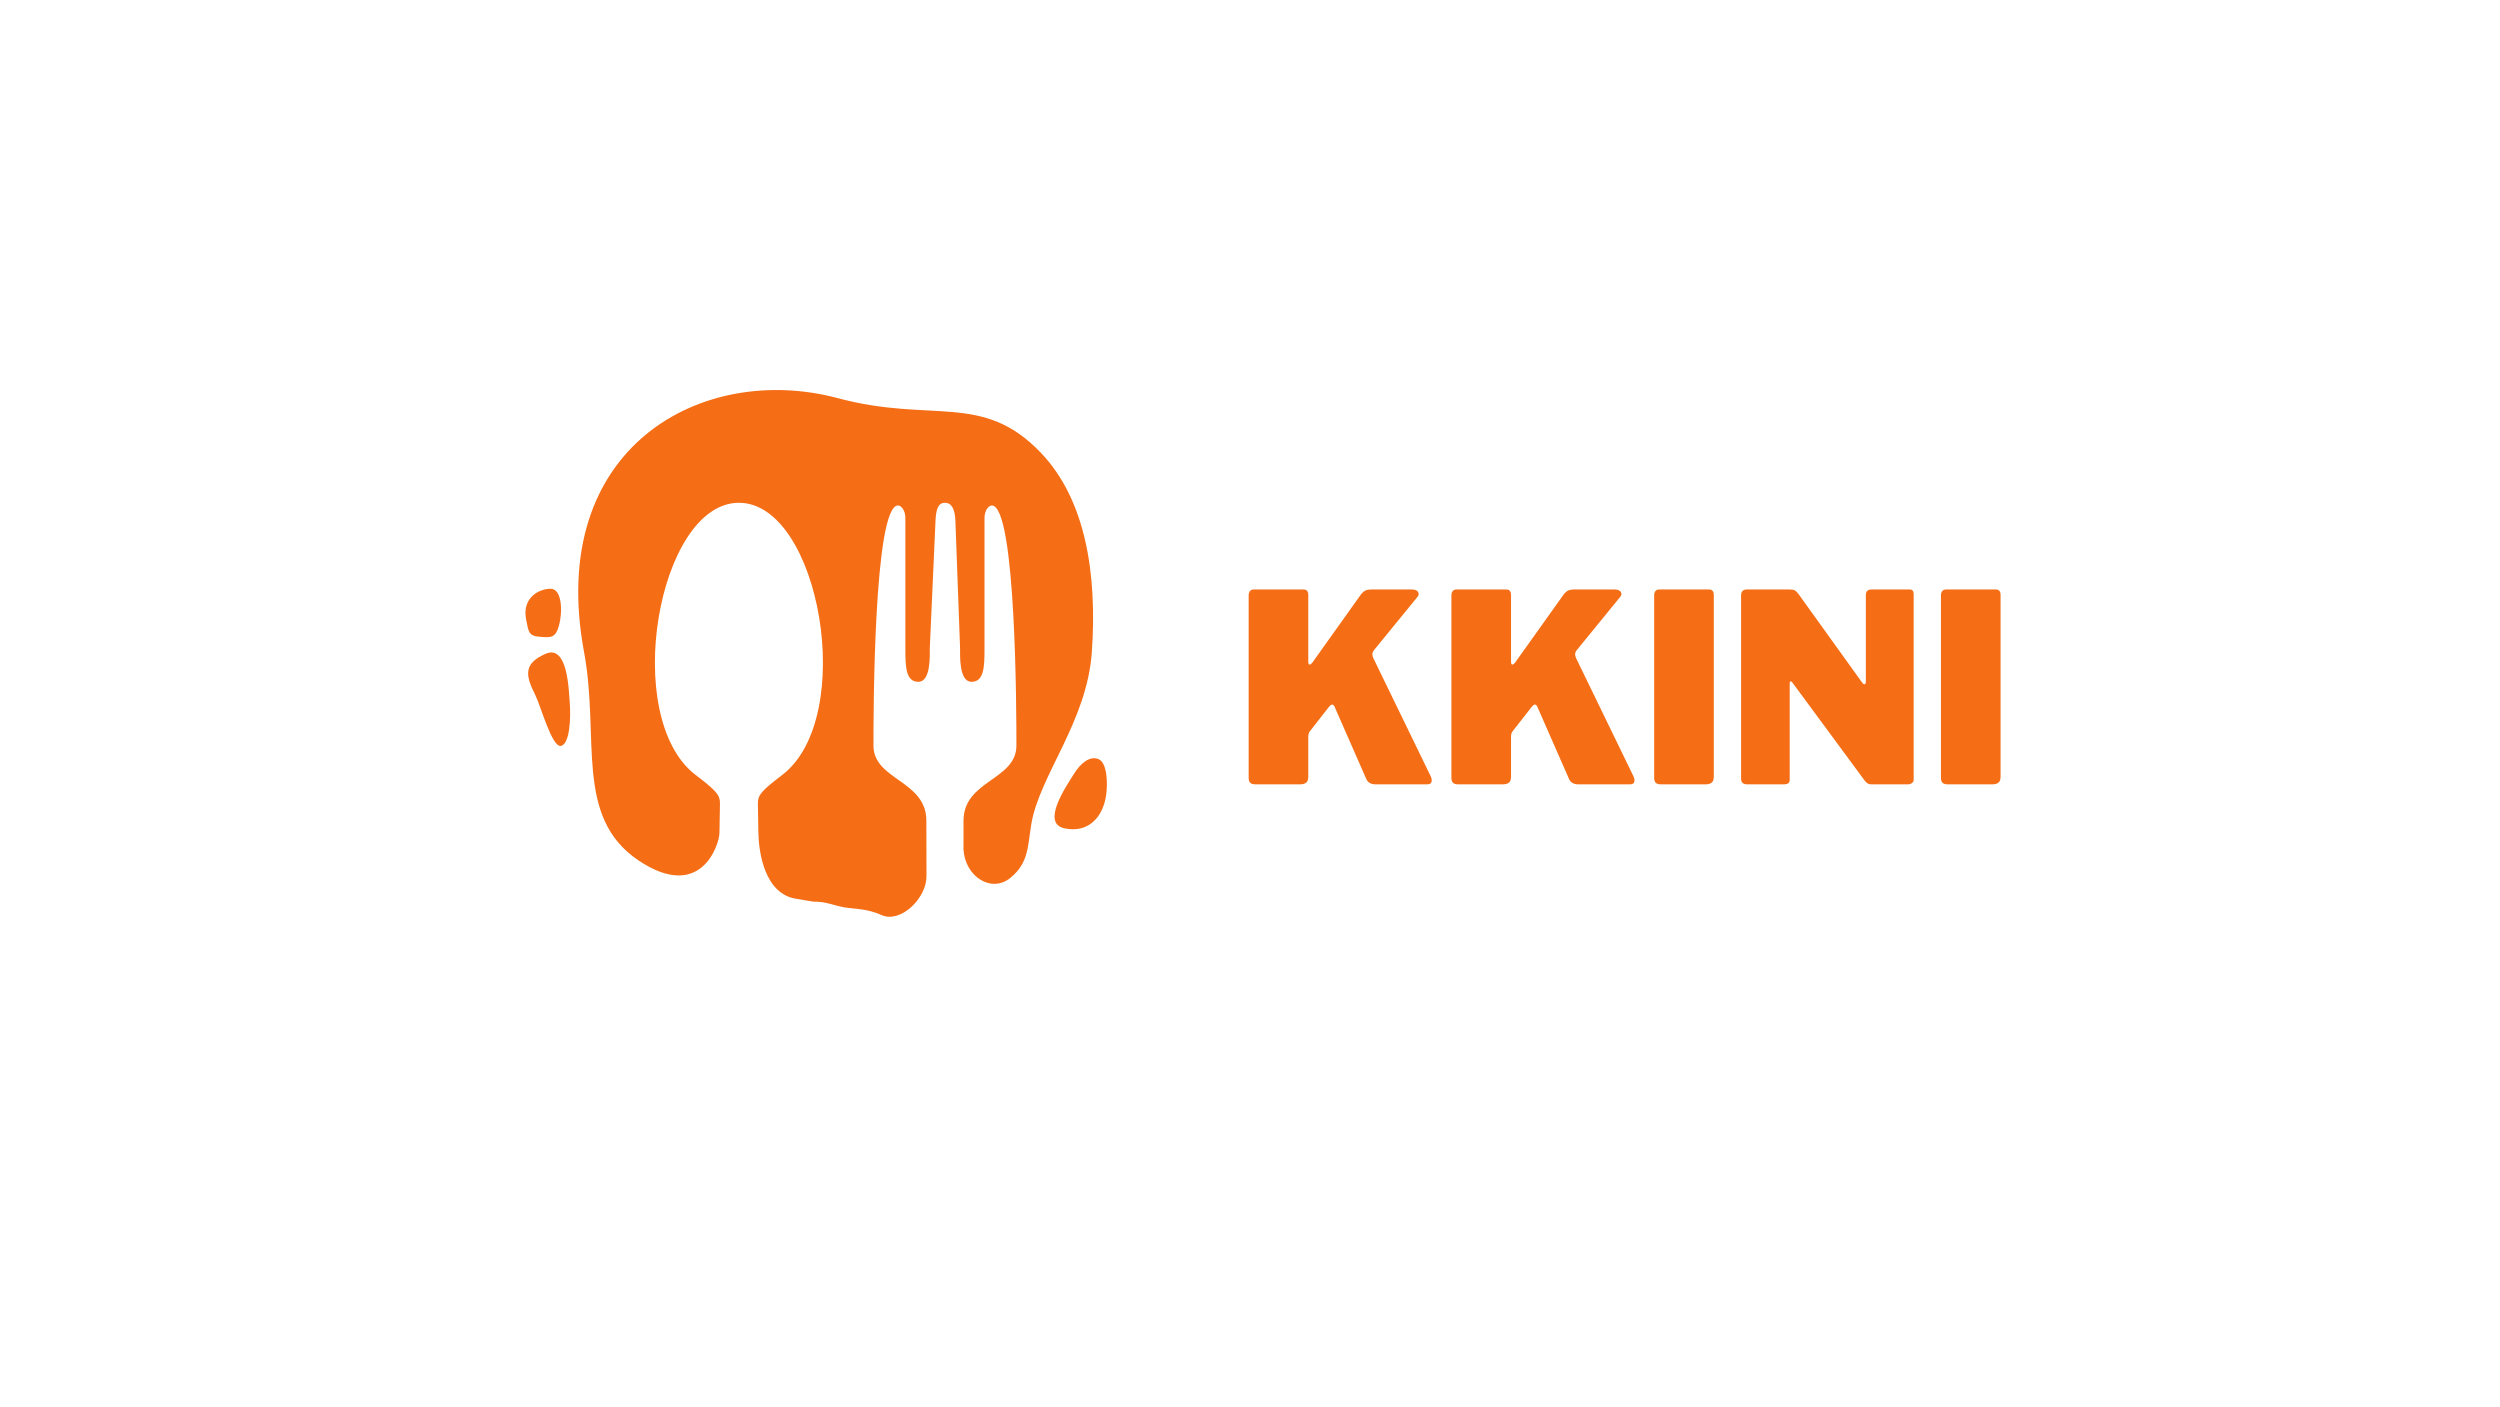
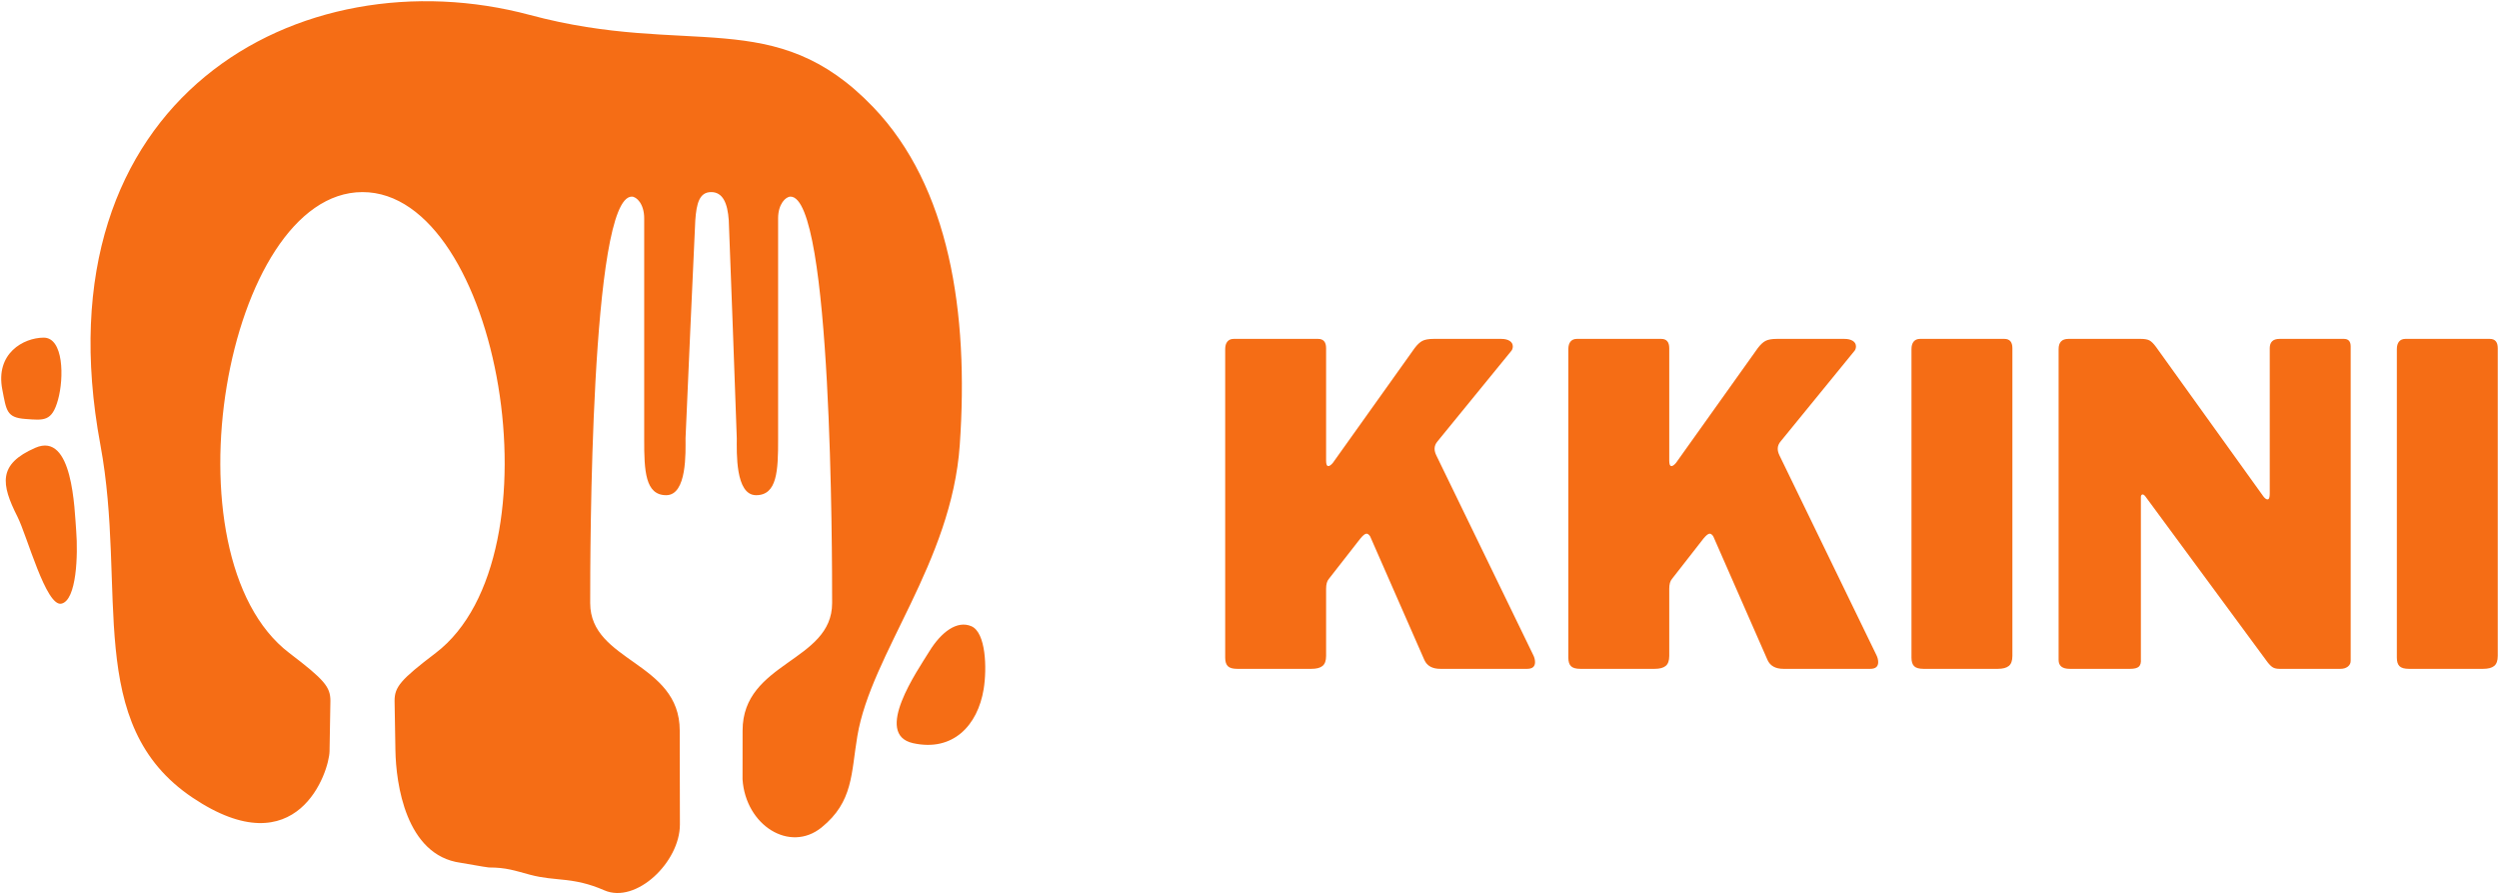
- <svg xmlns="http://www.w3.org/2000/svg" width="1920" zoomAndPan="magnify" viewBox="0 0 1440 810" height="1080" preserveAspectRatio="xMidYMid meet" version="1.0">
-   <defs>
-     <g />
-   </defs>
-   <path fill="#f56d15" d="M 571.289 291.145 C 585.406 291.145 585.453 412.875 585.453 429.41 C 585.453 449.469 554.98 449.34 554.98 472.781 C 554.98 478.504 554.969 484.016 554.961 489.383 C 556.008 505.078 571.074 514.496 581.871 505.738 C 592.668 496.977 591.887 487.441 594.035 474.668 C 598.766 446.508 626.098 415.781 628.895 375.602 C 632.039 330.508 625.352 287.711 599.422 260.676 C 565.859 225.68 536.895 243.895 482.656 229.359 C 404.648 208.457 314.43 257.352 336.418 375.602 C 345.602 424.965 330.617 470.648 367.773 495.602 C 403.668 519.699 414.289 486.555 414.406 479.828 L 414.699 462.684 C 414.699 457.953 412.703 455.535 400.719 446.41 C 357.285 413.328 379.031 289.602 425.621 289.602 C 472.207 289.598 493.953 413.328 450.52 446.41 C 438.531 455.535 436.539 457.953 436.539 462.688 C 436.633 468.309 436.637 468.375 436.824 479.555 C 437.016 490.734 440.316 515.207 458.992 517.762 C 460.551 517.977 467.043 519.211 468.633 519.363 C 474.551 519.363 477.305 520.406 482.656 521.836 C 491.453 524.191 497.148 522.43 507.93 527.137 C 518.715 531.84 533.648 517.539 533.645 504.758 C 533.633 491.98 533.586 484.094 533.586 472.781 C 533.586 449.34 503.113 449.469 503.113 429.41 C 503.113 412.875 503.16 291.145 517.277 291.145 C 518.902 291.145 521.492 293.641 521.492 298.492 L 521.492 373.645 C 521.469 384.453 521.844 392.715 528.988 392.715 C 536.137 392.715 535.562 377.973 535.562 373.363 C 535.562 372.133 538.805 300.398 538.879 299.266 C 539.281 293.352 540.32 289.602 544.285 289.602 C 548.238 289.598 549.887 293.352 550.281 299.266 C 550.359 300.398 553.004 372.133 553.004 373.363 C 553.004 377.973 552.43 392.715 559.578 392.715 C 566.723 392.715 567.094 384.453 567.07 373.645 L 567.07 298.492 C 567.07 293.641 569.664 291.145 571.289 291.145 Z M 310.836 366.777 C 317.207 367.25 319.918 367.734 321.996 360.25 C 324.07 352.77 323.906 339.07 317.078 339.117 C 310.258 339.172 300.641 344.43 303.031 356.762 C 304.422 363.91 304.465 366.312 310.836 366.777 Z M 323.156 429.617 C 328.383 428.457 328.797 412.727 328.195 405.066 C 327.594 397.402 327.039 371.023 314.277 376.59 C 301.52 382.152 302.562 388.906 308.199 400.059 C 311.469 406.52 317.93 430.781 323.156 429.617 Z M 632.871 437.309 C 627.961 435.168 622.543 439.316 618.52 445.867 C 614.492 452.406 599.395 474.051 612.984 477.074 C 626.578 480.09 635.008 471.031 637.023 458.703 C 638.188 451.551 637.777 439.445 632.871 437.309 " fill-opacity="1" fill-rule="evenodd" />
-   <g fill="#f56d15" fill-opacity="1">
-     <g transform="translate(711.367, 451.7918)">
-       <g>
-         <path d="M 112.703 -4.688 C 113.109 -3.883 113.312 -3.078 113.312 -2.266 C 113.312 -0.754 112.406 0 110.594 0 L 81.094 0 C 78.363 0 76.547 -1.008 75.641 -3.031 L 57.188 -45.078 C 56.781 -45.68 56.375 -45.984 55.969 -45.984 C 55.469 -45.984 54.766 -45.43 53.859 -44.328 L 43.109 -30.562 C 42.504 -29.852 42.203 -28.742 42.203 -27.234 L 42.203 -4.391 C 42.203 -2.773 41.797 -1.641 40.984 -0.984 C 40.18 -0.328 38.926 0 37.219 0 L 11.953 0 C 10.441 0 9.379 -0.301 8.766 -0.906 C 8.16 -1.508 7.859 -2.469 7.859 -3.781 L 7.859 -108.766 C 7.859 -109.879 8.109 -110.738 8.609 -111.344 C 9.117 -111.945 9.828 -112.25 10.734 -112.25 L 39.484 -112.25 C 41.297 -112.25 42.203 -111.191 42.203 -109.078 L 42.203 -70.797 C 42.203 -69.586 42.457 -68.984 42.969 -68.984 C 43.363 -68.984 43.867 -69.336 44.484 -70.047 L 72.312 -109.078 C 73.219 -110.285 74.098 -111.113 74.953 -111.562 C 75.816 -112.02 77.102 -112.25 78.812 -112.25 L 101.812 -112.25 C 103.02 -112.25 103.977 -112.02 104.688 -111.562 C 105.395 -111.113 105.75 -110.484 105.75 -109.672 C 105.75 -108.973 105.492 -108.367 104.984 -107.859 L 80.172 -77.453 C 79.473 -76.648 79.125 -75.797 79.125 -74.891 C 79.125 -74.18 79.32 -73.422 79.719 -72.609 Z M 112.703 -4.688 " />
-       </g>
-     </g>
-   </g>
-   <g fill="#f56d15" fill-opacity="1">
-     <g transform="translate(828.152, 451.7918)">
-       <g>
-         <path d="M 112.703 -4.688 C 113.109 -3.883 113.312 -3.078 113.312 -2.266 C 113.312 -0.754 112.406 0 110.594 0 L 81.094 0 C 78.363 0 76.547 -1.008 75.641 -3.031 L 57.188 -45.078 C 56.781 -45.68 56.375 -45.984 55.969 -45.984 C 55.469 -45.984 54.766 -45.43 53.859 -44.328 L 43.109 -30.562 C 42.504 -29.852 42.203 -28.742 42.203 -27.234 L 42.203 -4.391 C 42.203 -2.773 41.797 -1.641 40.984 -0.984 C 40.18 -0.328 38.926 0 37.219 0 L 11.953 0 C 10.441 0 9.379 -0.301 8.766 -0.906 C 8.16 -1.508 7.859 -2.469 7.859 -3.781 L 7.859 -108.766 C 7.859 -109.879 8.109 -110.738 8.609 -111.344 C 9.117 -111.945 9.828 -112.25 10.734 -112.25 L 39.484 -112.25 C 41.297 -112.25 42.203 -111.191 42.203 -109.078 L 42.203 -70.797 C 42.203 -69.586 42.457 -68.984 42.969 -68.984 C 43.363 -68.984 43.867 -69.336 44.484 -70.047 L 72.312 -109.078 C 73.219 -110.285 74.098 -111.113 74.953 -111.562 C 75.816 -112.02 77.102 -112.25 78.812 -112.25 L 101.812 -112.25 C 103.02 -112.25 103.977 -112.02 104.688 -111.562 C 105.395 -111.113 105.75 -110.484 105.75 -109.672 C 105.75 -108.973 105.492 -108.367 104.984 -107.859 L 80.172 -77.453 C 79.473 -76.648 79.125 -75.797 79.125 -74.891 C 79.125 -74.18 79.32 -73.422 79.719 -72.609 Z M 112.703 -4.688 " />
-       </g>
-     </g>
-   </g>
-   <g fill="#f56d15" fill-opacity="1">
-     <g transform="translate(944.9371, 451.7918)">
-       <g>
-         <path d="M 39.484 -112.25 C 41.297 -112.25 42.203 -111.191 42.203 -109.078 L 42.203 -4.391 C 42.203 -2.773 41.797 -1.641 40.984 -0.984 C 40.18 -0.328 38.926 0 37.219 0 L 11.953 0 C 10.441 0 9.379 -0.301 8.766 -0.906 C 8.16 -1.508 7.859 -2.469 7.859 -3.781 L 7.859 -108.766 C 7.859 -109.879 8.109 -110.738 8.609 -111.344 C 9.117 -111.945 9.828 -112.25 10.734 -112.25 Z M 39.484 -112.25 " />
-       </g>
-     </g>
-   </g>
-   <g fill="#f56d15" fill-opacity="1">
-     <g transform="translate(995.0094, 451.7918)">
-       <g>
-         <path d="M 104.984 -112.25 C 106.504 -112.25 107.266 -111.391 107.266 -109.672 L 107.266 -2.719 C 107.266 -1.914 106.938 -1.258 106.281 -0.75 C 105.625 -0.25 104.789 0 103.781 0 L 83.047 0 C 82.141 0 81.41 -0.148 80.859 -0.453 C 80.305 -0.754 79.676 -1.359 78.969 -2.266 L 37.359 -58.703 C 36.961 -59.203 36.613 -59.398 36.312 -59.297 C 36.008 -59.203 35.859 -58.898 35.859 -58.391 L 35.859 -3.328 C 35.953 -2.117 35.723 -1.258 35.172 -0.75 C 34.617 -0.25 33.633 0 32.219 0 L 11.656 0 C 9.125 0 7.859 -1.008 7.859 -3.031 L 7.859 -108.766 C 7.859 -111.086 8.969 -112.25 11.188 -112.25 L 35.859 -112.25 C 37.172 -112.25 38.148 -112.07 38.797 -111.719 C 39.453 -111.363 40.188 -110.633 41 -109.531 L 77.312 -59 C 77.914 -58.094 78.469 -57.641 78.969 -57.641 C 79.469 -57.641 79.719 -58.297 79.719 -59.609 L 79.719 -109.078 C 79.719 -111.191 80.828 -112.25 83.047 -112.25 Z M 104.984 -112.25 " />
-       </g>
-     </g>
-   </g>
-   <g fill="#f56d15" fill-opacity="1">
-     <g transform="translate(1110.13, 451.7918)">
-       <g>
-         <path d="M 39.484 -112.25 C 41.297 -112.25 42.203 -111.191 42.203 -109.078 L 42.203 -4.391 C 42.203 -2.773 41.797 -1.641 40.984 -0.984 C 40.18 -0.328 38.926 0 37.219 0 L 11.953 0 C 10.441 0 9.379 -0.301 8.766 -0.906 C 8.16 -1.508 7.859 -2.469 7.859 -3.781 L 7.859 -108.766 C 7.859 -109.879 8.109 -110.738 8.609 -111.344 C 9.117 -111.945 9.828 -112.25 10.734 -112.25 Z M 39.484 -112.25 " />
-       </g>
-     </g>
-   </g>
+ <svg xmlns="http://www.w3.org/2000/svg" width="1134" height="406" viewBox="0 0 1134 406" fill="none">
+   <path fill-rule="evenodd" clip-rule="evenodd" d="M358.719 89.193C377.542 89.193 377.604 251.5 377.604 273.547C377.604 300.292 336.974 300.12 336.974 331.375C336.974 339.005 336.958 346.354 336.948 353.51C338.344 374.437 358.432 386.995 372.828 375.318C387.224 363.635 386.182 350.922 389.047 333.891C395.354 296.344 431.797 255.375 435.526 201.802C439.719 141.677 430.802 84.615 396.229 48.568C351.479 1.906 312.859 26.193 240.542 6.812C136.531 -21.057 16.24 44.135 45.557 201.802C57.802 267.62 37.823 328.531 87.365 361.802C135.224 393.932 149.385 349.74 149.542 340.771L149.932 317.911C149.932 311.604 147.271 308.38 131.292 296.214C73.38 252.104 102.375 87.135 164.495 87.135C226.609 87.13 255.604 252.104 197.693 296.214C181.708 308.38 179.052 311.604 179.052 317.917C179.177 325.411 179.182 325.5 179.432 340.406C179.688 355.312 184.089 387.943 208.99 391.349C211.068 391.635 219.724 393.281 221.844 393.484C229.734 393.484 233.406 394.875 240.542 396.781C252.271 399.922 259.865 397.573 274.24 403.849C288.62 410.12 308.531 391.052 308.526 374.01C308.51 356.974 308.448 346.458 308.448 331.375C308.448 300.12 267.818 300.292 267.818 273.547C267.818 251.5 267.88 89.193 286.703 89.193C288.87 89.193 292.323 92.521 292.323 98.99V199.193C292.292 213.604 292.792 224.62 302.318 224.62C311.849 224.62 311.083 204.964 311.083 198.818C311.083 197.177 315.406 101.531 315.505 100.021C316.042 92.135 317.427 87.135 322.714 87.135C327.984 87.13 330.182 92.135 330.708 100.021C330.813 101.531 334.339 197.177 334.339 198.818C334.339 204.964 333.573 224.62 343.104 224.62C352.63 224.62 353.125 213.604 353.094 199.193V98.99C353.094 92.521 356.552 89.193 358.719 89.193ZM11.448 190.036C19.943 190.667 23.557 191.312 26.328 181.333C29.094 171.359 28.875 153.094 19.771 153.156C10.677 153.229 -2.146 160.24 1.042 176.682C2.896 186.214 2.953 189.417 11.448 190.036ZM27.875 273.823C34.844 272.276 35.396 251.302 34.594 241.089C33.792 230.87 33.052 195.698 16.036 203.12C-0.974 210.536 0.417 219.542 7.932 234.411C12.292 243.026 20.906 275.375 27.875 273.823ZM440.828 284.078C434.281 281.224 427.057 286.755 421.693 295.49C416.323 304.208 396.193 333.068 414.312 337.099C432.438 341.12 443.677 329.042 446.365 312.604C447.917 303.068 447.37 286.927 440.828 284.078Z" fill="#F56D15" />
+   <path d="M695.76 297.139C696.302 298.212 696.573 299.285 696.573 300.368C696.573 302.384 695.364 303.389 692.948 303.389H653.614C649.974 303.389 647.552 302.045 646.344 299.347L621.739 243.285C621.198 242.483 620.656 242.077 620.114 242.077C619.448 242.077 618.51 242.816 617.302 244.285L602.969 262.639C602.161 263.587 601.76 265.066 601.76 267.077V297.535C601.76 299.691 601.219 301.202 600.135 302.077C599.062 302.952 597.39 303.389 595.114 303.389H561.427C559.411 303.389 557.995 302.988 557.177 302.181C556.37 301.379 555.969 300.097 555.969 298.347V158.368C555.969 156.884 556.302 155.738 556.969 154.931C557.646 154.129 558.594 153.722 559.802 153.722H598.135C600.552 153.722 601.76 155.134 601.76 157.952V208.993C601.76 210.608 602.099 211.41 602.781 211.41C603.307 211.41 603.979 210.941 604.802 209.993L641.906 157.952C643.114 156.342 644.286 155.238 645.427 154.639C646.578 154.03 648.291 153.722 650.573 153.722H681.239C682.849 153.722 684.125 154.03 685.073 154.639C686.015 155.238 686.489 156.077 686.489 157.16C686.489 158.092 686.146 158.899 685.469 159.577L652.385 200.118C651.453 201.191 650.989 202.327 650.989 203.535C650.989 204.483 651.25 205.493 651.781 206.577L695.76 297.139Z" fill="#F56D15" />
+   <path d="M851.474 297.139C852.015 298.212 852.286 299.285 852.286 300.368C852.286 302.384 851.078 303.389 848.661 303.389H809.328C805.687 303.389 803.265 302.045 802.057 299.347L777.453 243.285C776.911 242.483 776.369 242.077 775.828 242.077C775.161 242.077 774.224 242.816 773.015 244.285L758.682 262.639C757.875 263.587 757.474 265.066 757.474 267.077V297.535C757.474 299.691 756.932 301.202 755.849 302.077C754.776 302.952 753.104 303.389 750.828 303.389H717.14C715.125 303.389 713.708 302.988 712.89 302.181C712.083 301.379 711.682 300.097 711.682 298.347V158.368C711.682 156.884 712.015 155.738 712.682 154.931C713.359 154.129 714.307 153.722 715.515 153.722H753.849C756.265 153.722 757.474 155.134 757.474 157.952V208.993C757.474 210.608 757.812 211.41 758.494 211.41C759.02 211.41 759.692 210.941 760.515 209.993L797.619 157.952C798.828 156.342 800 155.238 801.14 154.639C802.291 154.03 804.005 153.722 806.286 153.722H836.953C838.562 153.722 839.838 154.03 840.786 154.639C841.729 155.238 842.203 156.077 842.203 157.16C842.203 158.092 841.859 158.899 841.182 159.577L808.099 200.118C807.166 201.191 806.703 202.327 806.703 203.535C806.703 204.483 806.963 205.493 807.494 206.577L851.474 297.139Z" fill="#F56D15" />
+   <path d="M909.562 153.722C911.979 153.722 913.187 155.134 913.187 157.952V297.535C913.187 299.691 912.645 301.202 911.562 302.077C910.489 302.952 908.817 303.389 906.541 303.389H872.854C870.838 303.389 869.421 302.988 868.604 302.181C867.796 301.379 867.395 300.097 867.395 298.347V158.368C867.395 156.884 867.729 155.738 868.395 154.931C869.072 154.129 870.02 153.722 871.229 153.722H909.562Z" fill="#F56D15" />
+   <path d="M1063.66 153.722C1065.68 153.722 1066.7 154.868 1066.7 157.16V299.764C1066.7 300.837 1066.26 301.712 1065.39 302.389C1064.51 303.056 1063.4 303.389 1062.05 303.389H1034.41C1033.2 303.389 1032.23 303.191 1031.49 302.785C1030.75 302.384 1029.91 301.577 1028.97 300.368L973.492 225.118C972.96 224.452 972.497 224.191 972.096 224.327C971.689 224.452 971.492 224.858 971.492 225.535V298.952C971.617 300.566 971.309 301.712 970.575 302.389C969.835 303.056 968.523 303.389 966.637 303.389H939.221C935.846 303.389 934.158 302.045 934.158 299.347V158.368C934.158 155.274 935.637 153.722 938.596 153.722H971.492C973.242 153.722 974.544 153.962 975.408 154.431C976.283 154.905 977.262 155.879 978.346 157.347L1026.76 224.722C1027.56 225.931 1028.3 226.535 1028.97 226.535C1029.64 226.535 1029.97 225.66 1029.97 223.91V157.952C1029.97 155.134 1031.45 153.722 1034.41 153.722H1063.66Z" fill="#F56D15" />
+   <path d="M1129.82 153.722C1132.24 153.722 1133.44 155.134 1133.44 157.952V297.535C1133.44 299.691 1132.9 301.202 1131.82 302.077C1130.75 302.952 1129.08 303.389 1126.8 303.389H1093.11C1091.1 303.389 1089.68 302.988 1088.86 302.181C1088.05 301.379 1087.65 300.097 1087.65 298.347V158.368C1087.65 156.884 1087.99 155.738 1088.65 154.931C1089.33 154.129 1090.28 153.722 1091.49 153.722H1129.82Z" fill="#F56D15" />
</svg>
